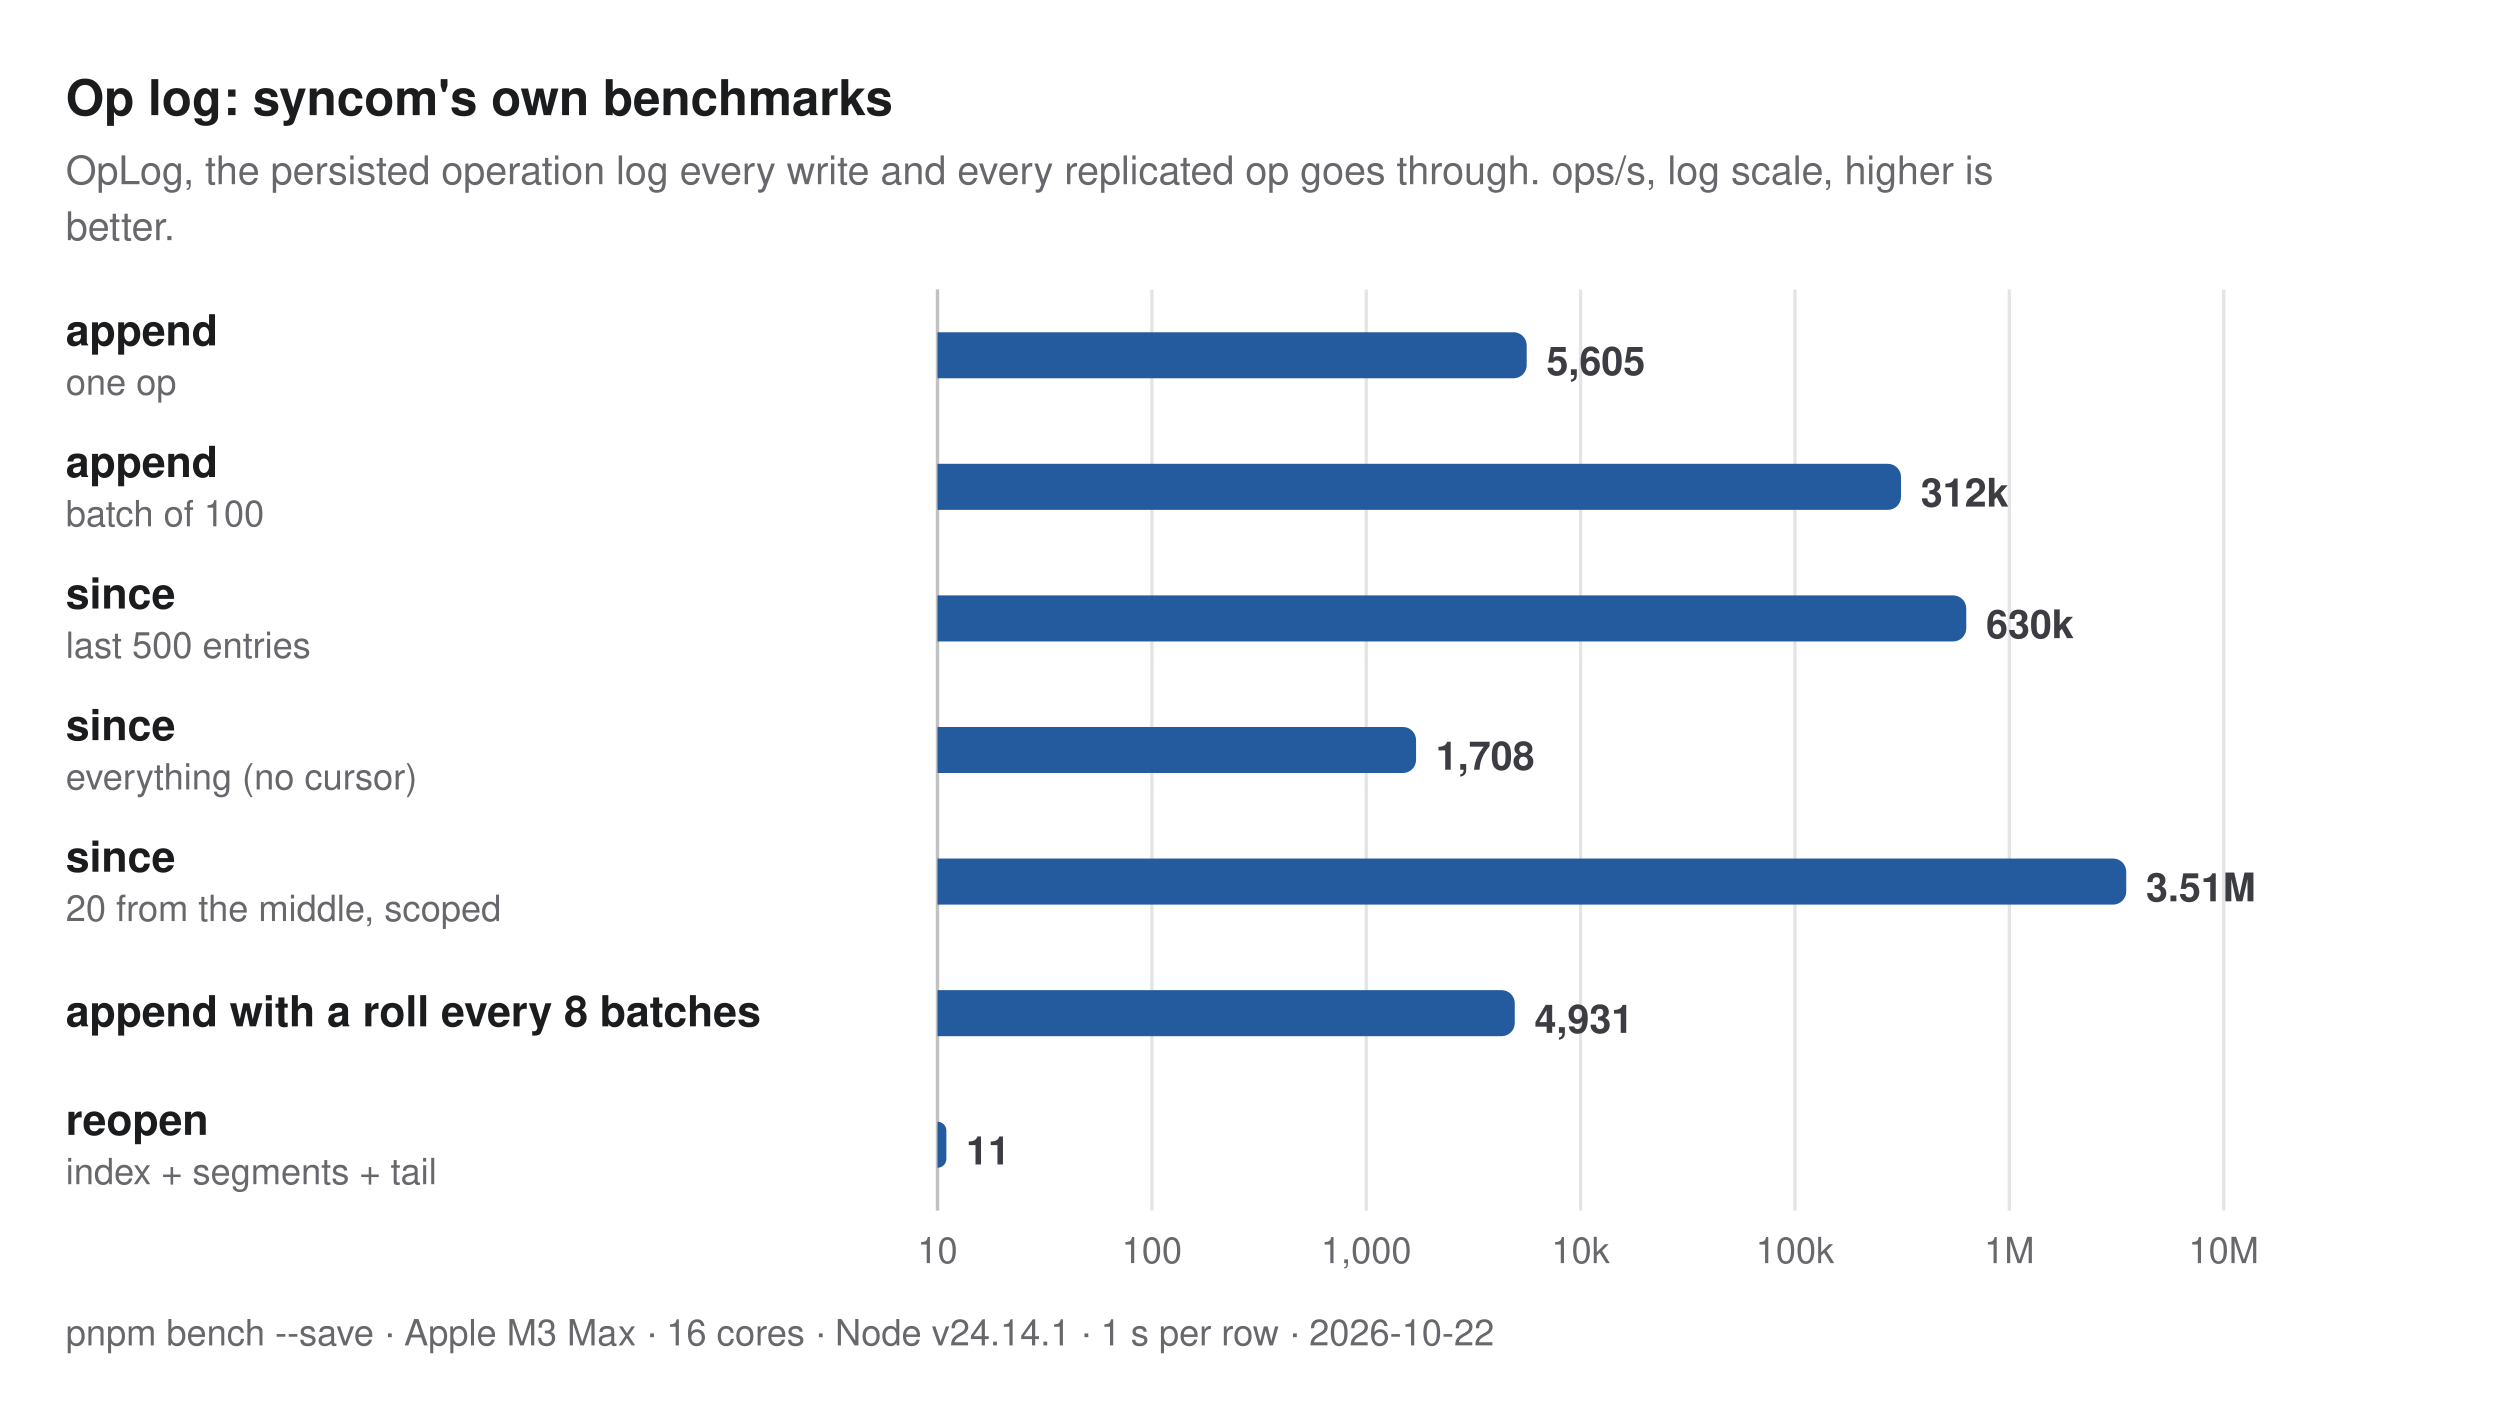
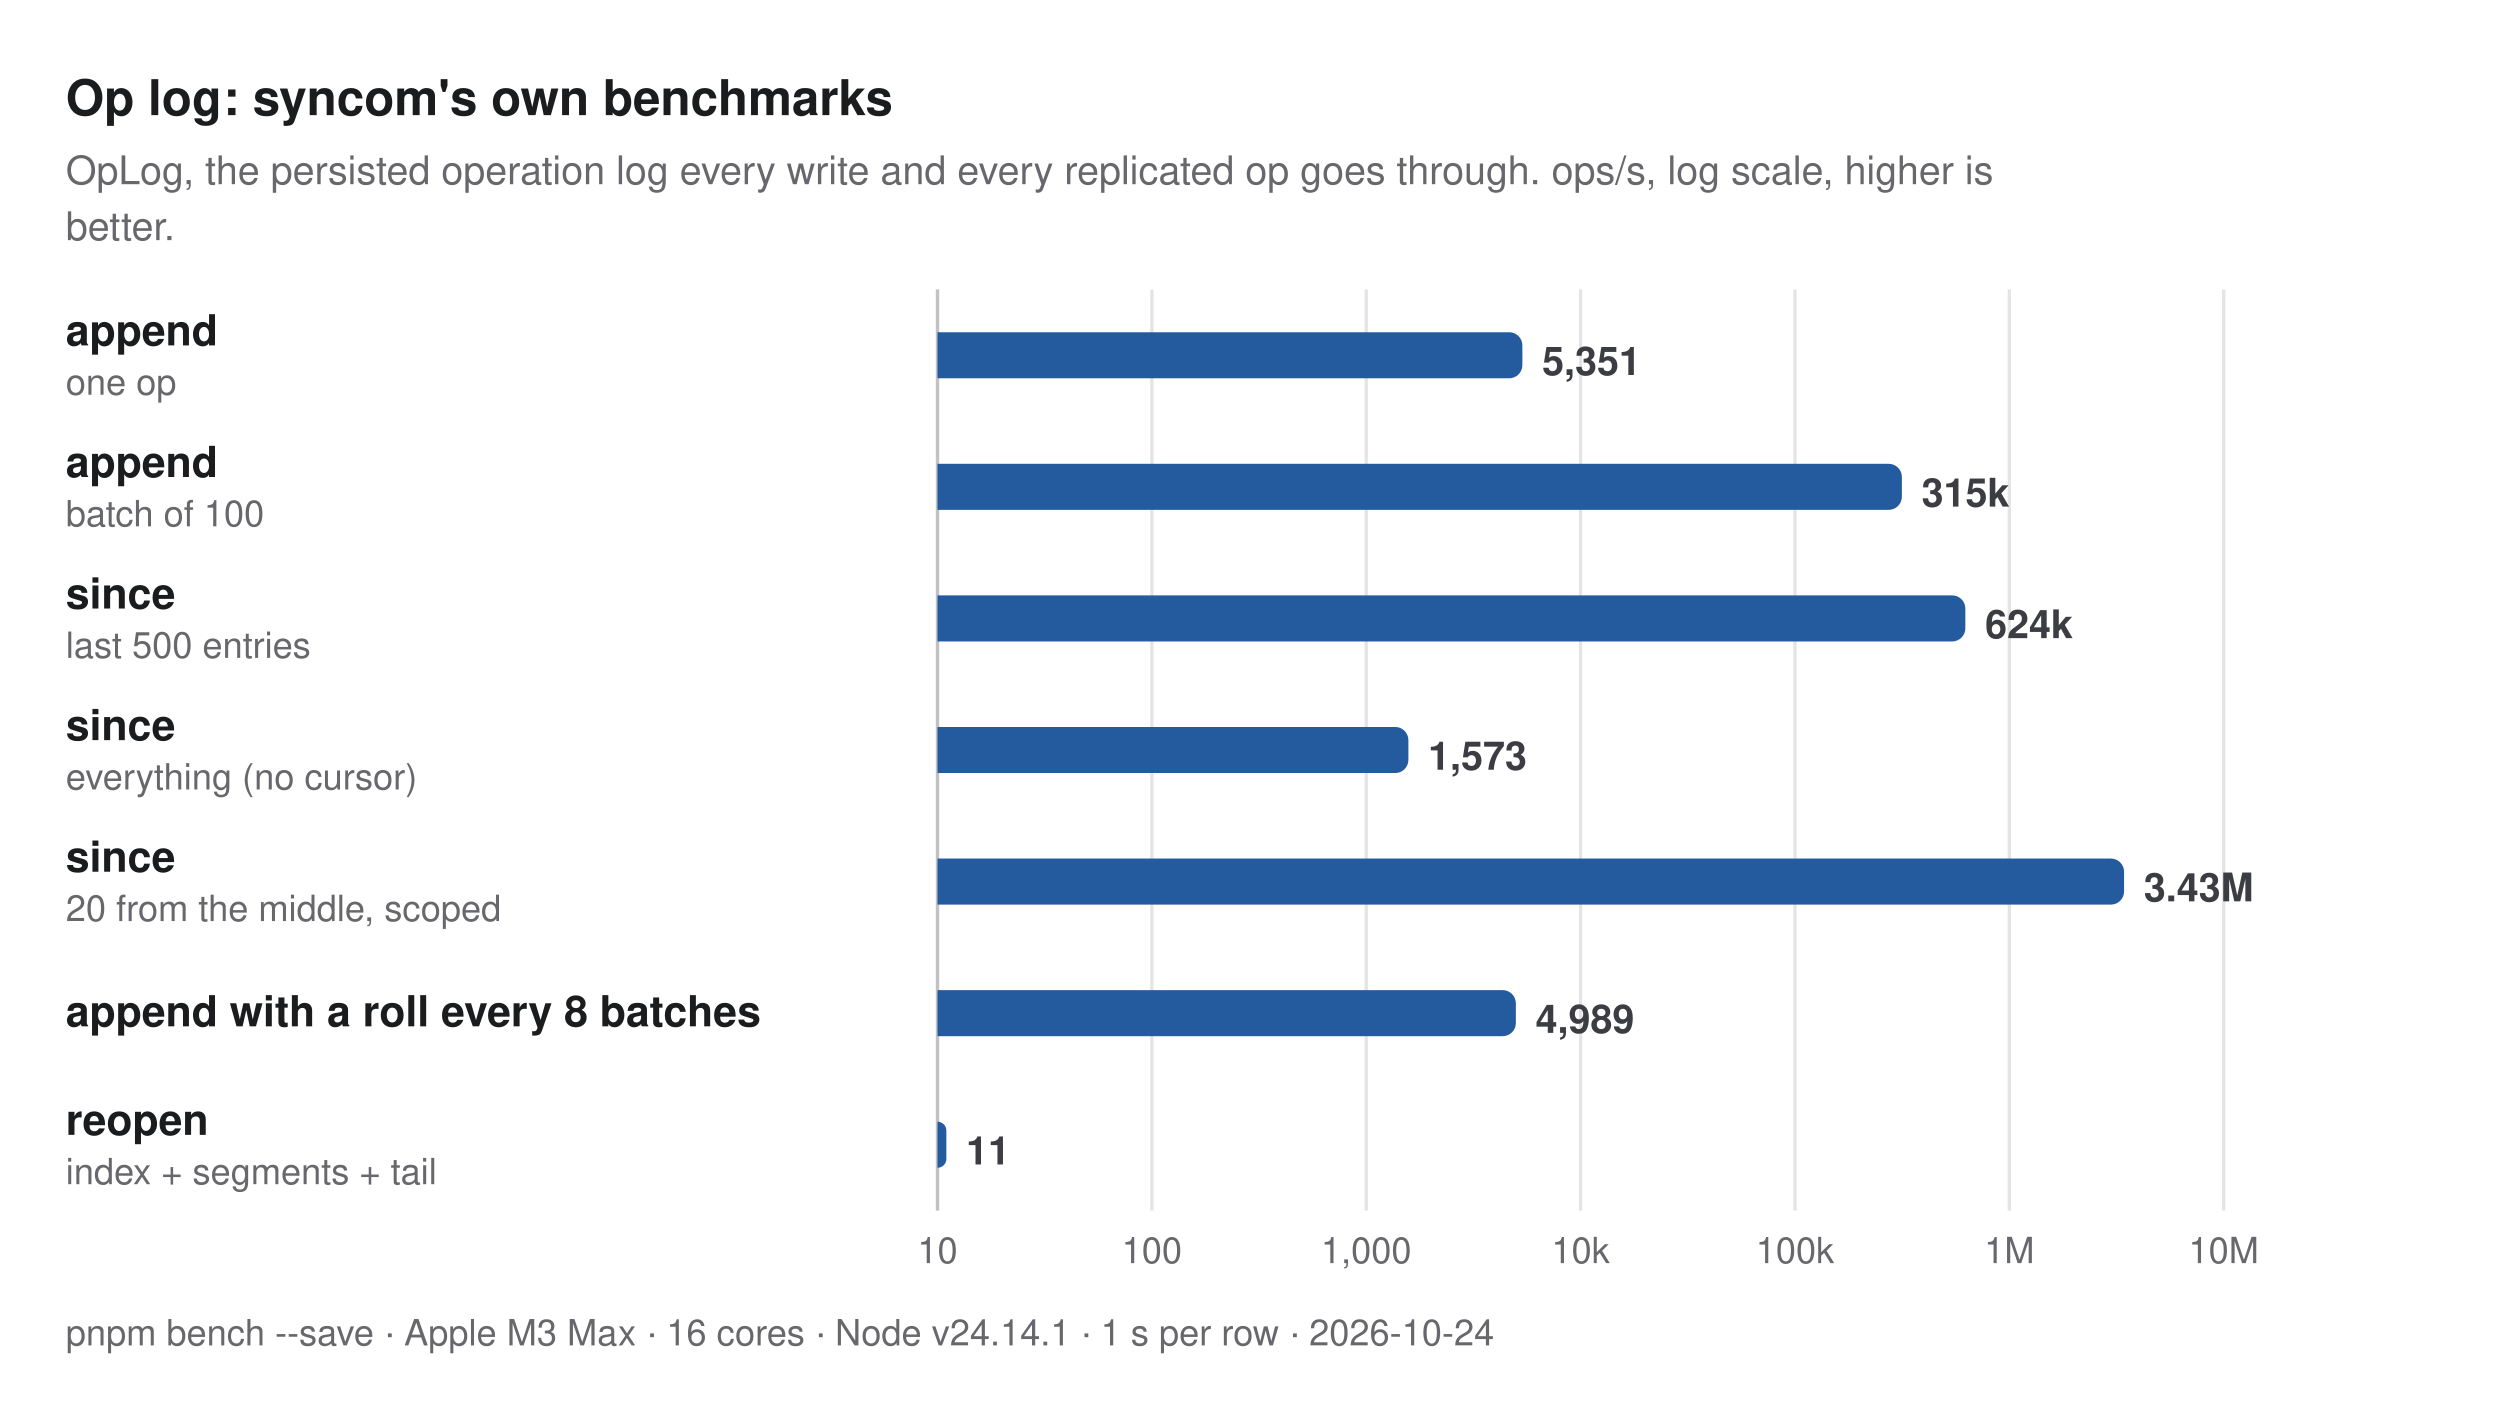
<svg xmlns="http://www.w3.org/2000/svg" width="760" height="428" viewBox="0 0 760 428" role="img" aria-label="Op log: syncom's own benchmarks. OpLog, the persisted operation log every write and every replicated op goes through. ops/s, log scale, higher is better.">
  <style>
  text { font-family: -apple-system, BlinkMacSystemFont, "Segoe UI", Helvetica, Arial, sans-serif; }
  .title { font-size: 15px; font-weight: 700; fill: #1b1c1e; }
  .subtitle, .caption { font-size: 12px; fill: #67676c; }
  .caption { font-size: 11px; }
  .group { font-size: 11px; font-weight: 600; letter-spacing: 0.06em; fill: #67676c; }
  .label { font-size: 13px; font-weight: 600; fill: #1b1c1e; }
  .label.primary, .label.secondary { font-weight: 700; }
  .sublabel { font-size: 11px; fill: #67676c; }
  .value { font-size: 12px; font-weight: 600; fill: #3c3c43; font-variant-numeric: tabular-nums; }
  .value.small { font-size: 10px; }
  .legend { font-size: 11px; fill: #3c3c43; }
  .tick { font-size: 11px; fill: #67676c; font-variant-numeric: tabular-nums; }
  .grid { stroke: #e4e4e7; stroke-width: 1; }
  .axis { stroke: #c2c2c4; stroke-width: 1; }
  .ref { stroke: #67676c; stroke-width: 1; stroke-dasharray: 3 3; }
  .bar { fill: #c4c6cc; }
  .bar.primary { fill: #245a9e; }
  .bar.secondary { fill: #5e9be6; }
  @media (prefers-color-scheme: dark) {
    .title, .label { fill: #dfdfd6; }
    .subtitle, .caption, .group, .sublabel, .tick { fill: #98989f; }
    .value, .legend { fill: #c2c2c4; }
    .grid { stroke: #2e2e32; }
    .axis { stroke: #48484c; }
    .ref { stroke: #98989f; }
    .bar { fill: #46474e; }
    .bar.primary { fill: #8dbcf2; }
    .bar.secondary { fill: #3d7bd0; }
  }
</style>
  <text class="title" x="20" y="35">Op log: syncom's own benchmarks</text>
  <text class="subtitle" x="20" y="56">OpLog, the persisted operation log every write and every replicated op goes through. ops/s, log scale, higher is</text>
  <text class="subtitle" x="20" y="73">better.</text>
  <line class="grid" x1="285" y1="88" x2="285" y2="368" />
  <text class="tick" x="285" y="384" text-anchor="middle">10</text>
  <line class="grid" x1="350.167" y1="88" x2="350.167" y2="368" />
  <text class="tick" x="350.167" y="384" text-anchor="middle">100</text>
  <line class="grid" x1="415.333" y1="88" x2="415.333" y2="368" />
  <text class="tick" x="415.333" y="384" text-anchor="middle">1,000</text>
  <line class="grid" x1="480.5" y1="88" x2="480.5" y2="368" />
  <text class="tick" x="480.5" y="384" text-anchor="middle">10k</text>
  <line class="grid" x1="545.667" y1="88" x2="545.667" y2="368" />
  <text class="tick" x="545.667" y="384" text-anchor="middle">100k</text>
  <line class="grid" x1="610.833" y1="88" x2="610.833" y2="368" />
  <text class="tick" x="610.833" y="384" text-anchor="middle">1M</text>
  <line class="grid" x1="676" y1="88" x2="676" y2="368" />
  <text class="tick" x="676" y="384" text-anchor="middle">10M</text>
  <line class="axis" x1="285" y1="88" x2="285" y2="368" />
  <g>
    <text class="label primary" x="20" y="105">append</text>
    <text class="sublabel" x="20" y="120">one op</text>
-     <path class="bar primary" d="M285,101H460.116A4,4 0 0 1 464.116,105V111A4,4 0 0 1 460.116,115H285Z" />
-     <text class="value" x="470.116" y="114">5,605</text>
+     <path class="bar primary" d="M285,101H458.803A4,4 0 0 1 462.803,105V111A4,4 0 0 1 458.803,115H285Z" />
+     <text class="value" x="468.803" y="114">5,351</text>
  </g>
  <g>
    <text class="label primary" x="20" y="145">append</text>
    <text class="sublabel" x="20" y="160">batch of 100</text>
-     <path class="bar primary" d="M285,141H573.913A4,4 0 0 1 577.913,145V151A4,4 0 0 1 573.913,155H285Z" />
-     <text class="value" x="583.913" y="154">312k</text>
+     <path class="bar primary" d="M285,141H574.169A4,4 0 0 1 578.169,145V151A4,4 0 0 1 574.169,155H285Z" />
+     <text class="value" x="584.169" y="154">315k</text>
  </g>
  <g>
    <text class="label primary" x="20" y="185">since</text>
    <text class="sublabel" x="20" y="200">last 500 entries</text>
-     <path class="bar primary" d="M285,181H593.748A4,4 0 0 1 597.748,185V191A4,4 0 0 1 593.748,195H285Z" />
-     <text class="value" x="603.748" y="194">630k</text>
+     <path class="bar primary" d="M285,181H593.468A4,4 0 0 1 597.468,185V191A4,4 0 0 1 593.468,195H285Z" />
+     <text class="value" x="603.468" y="194">624k</text>
  </g>
  <g>
    <text class="label primary" x="20" y="225">since</text>
    <text class="sublabel" x="20" y="240">everything (no cursor)</text>
-     <path class="bar primary" d="M285,221H426.484A4,4 0 0 1 430.484,225V231A4,4 0 0 1 426.484,235H285Z" />
-     <text class="value" x="436.484" y="234">1,708</text>
+     <path class="bar primary" d="M285,221H424.153A4,4 0 0 1 428.153,225V231A4,4 0 0 1 424.153,235H285Z" />
+     <text class="value" x="434.153" y="234">1,573</text>
  </g>
  <g>
    <text class="label primary" x="20" y="265">since</text>
    <text class="sublabel" x="20" y="280">20 from the middle, scoped</text>
-     <path class="bar primary" d="M285,261H642.38A4,4 0 0 1 646.38,265V271A4,4 0 0 1 642.38,275H285Z" />
-     <text class="value" x="652.38" y="274">3.51M</text>
+     <path class="bar primary" d="M285,261H641.719A4,4 0 0 1 645.719,265V271A4,4 0 0 1 641.719,275H285Z" />
+     <text class="value" x="651.719" y="274">3.43M</text>
  </g>
  <g>
    <text class="label primary" x="20" y="312">append with a roll every 8 batches</text>
-     <path class="bar primary" d="M285,301H456.49A4,4 0 0 1 460.49,305V311A4,4 0 0 1 456.49,315H285Z" />
-     <text class="value" x="466.49" y="314">4,931</text>
+     <path class="bar primary" d="M285,301H456.821A4,4 0 0 1 460.821,305V311A4,4 0 0 1 456.821,315H285Z" />
+     <text class="value" x="466.821" y="314">4,989</text>
  </g>
  <g>
    <text class="label primary" x="20" y="345">reopen</text>
    <text class="sublabel" x="20" y="360">index + segments + tail</text>
    <path class="bar primary" d="M285,341H285A2.697,2.697 0 0 1 287.697,343.697V352.303A2.697,2.697 0 0 1 285,355H285Z" />
    <text class="value" x="293.697" y="354">11</text>
  </g>
-   <text class="caption" x="20" y="409">pnpm bench --save · Apple M3 Max · 16 cores · Node v24.14.1 · 1 s per row · 2026-10-22</text>
+   <text class="caption" x="20" y="409">pnpm bench --save · Apple M3 Max · 16 cores · Node v24.14.1 · 1 s per row · 2026-10-24</text>
</svg>
